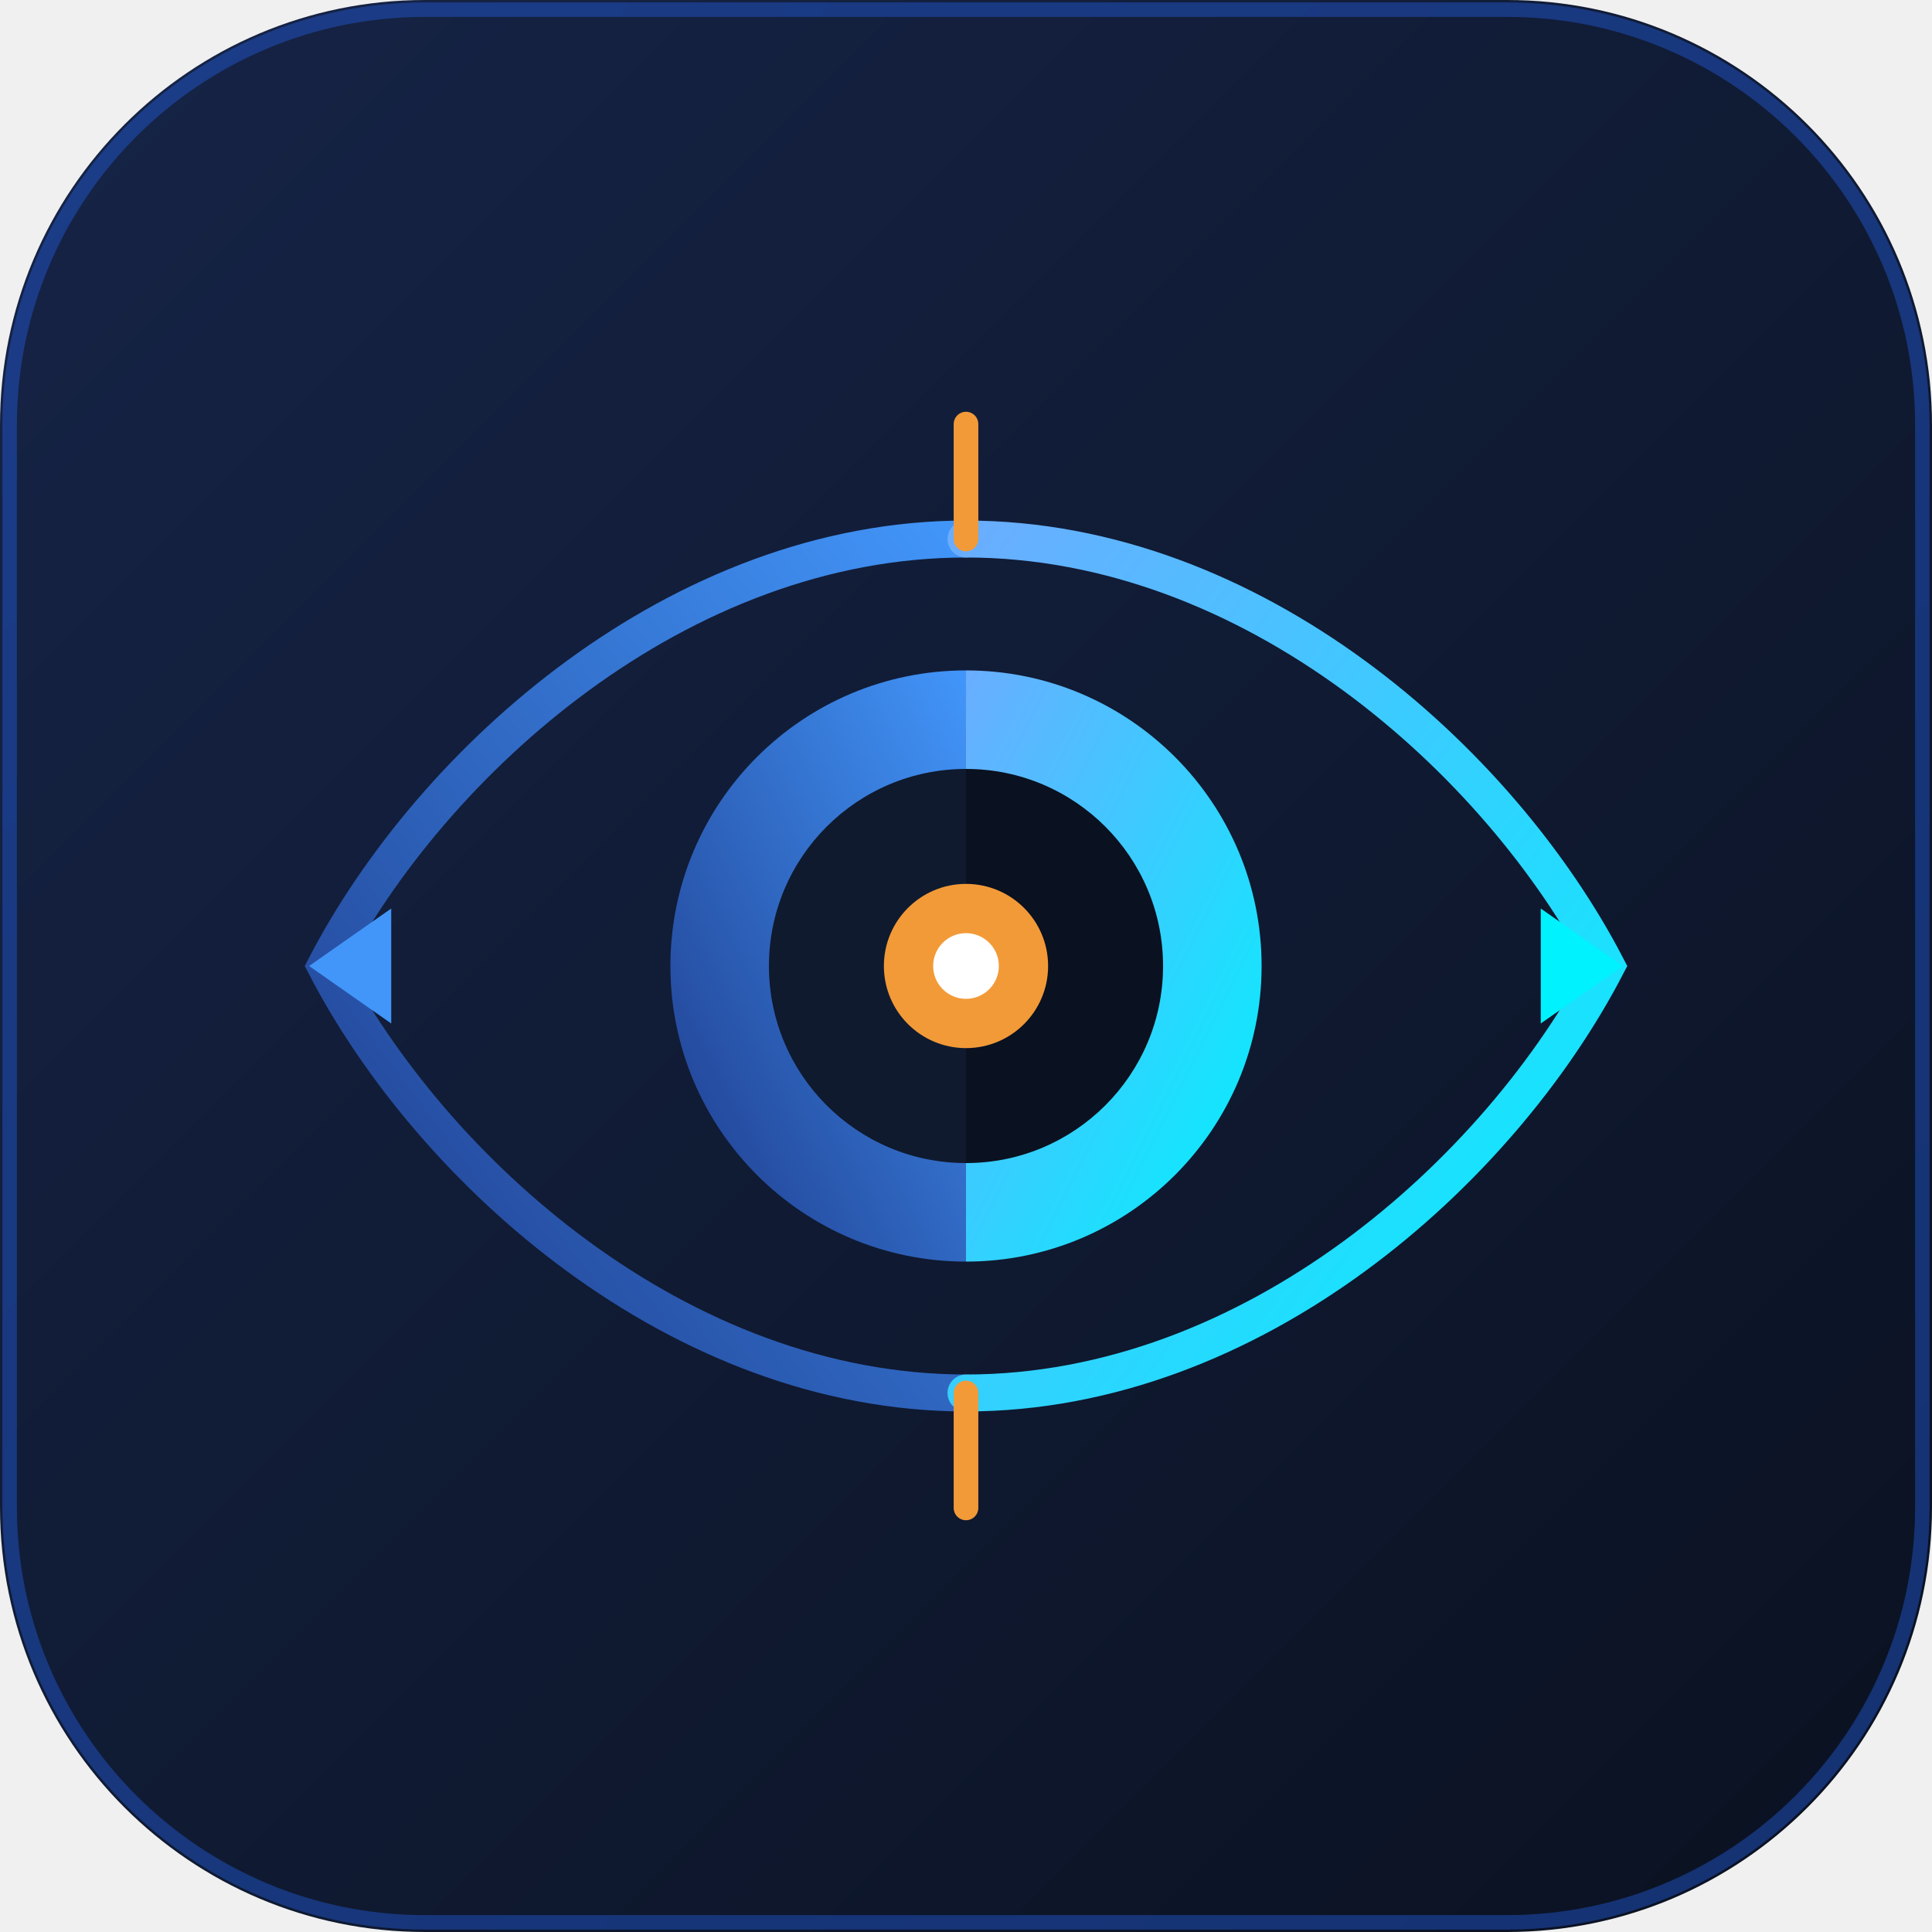
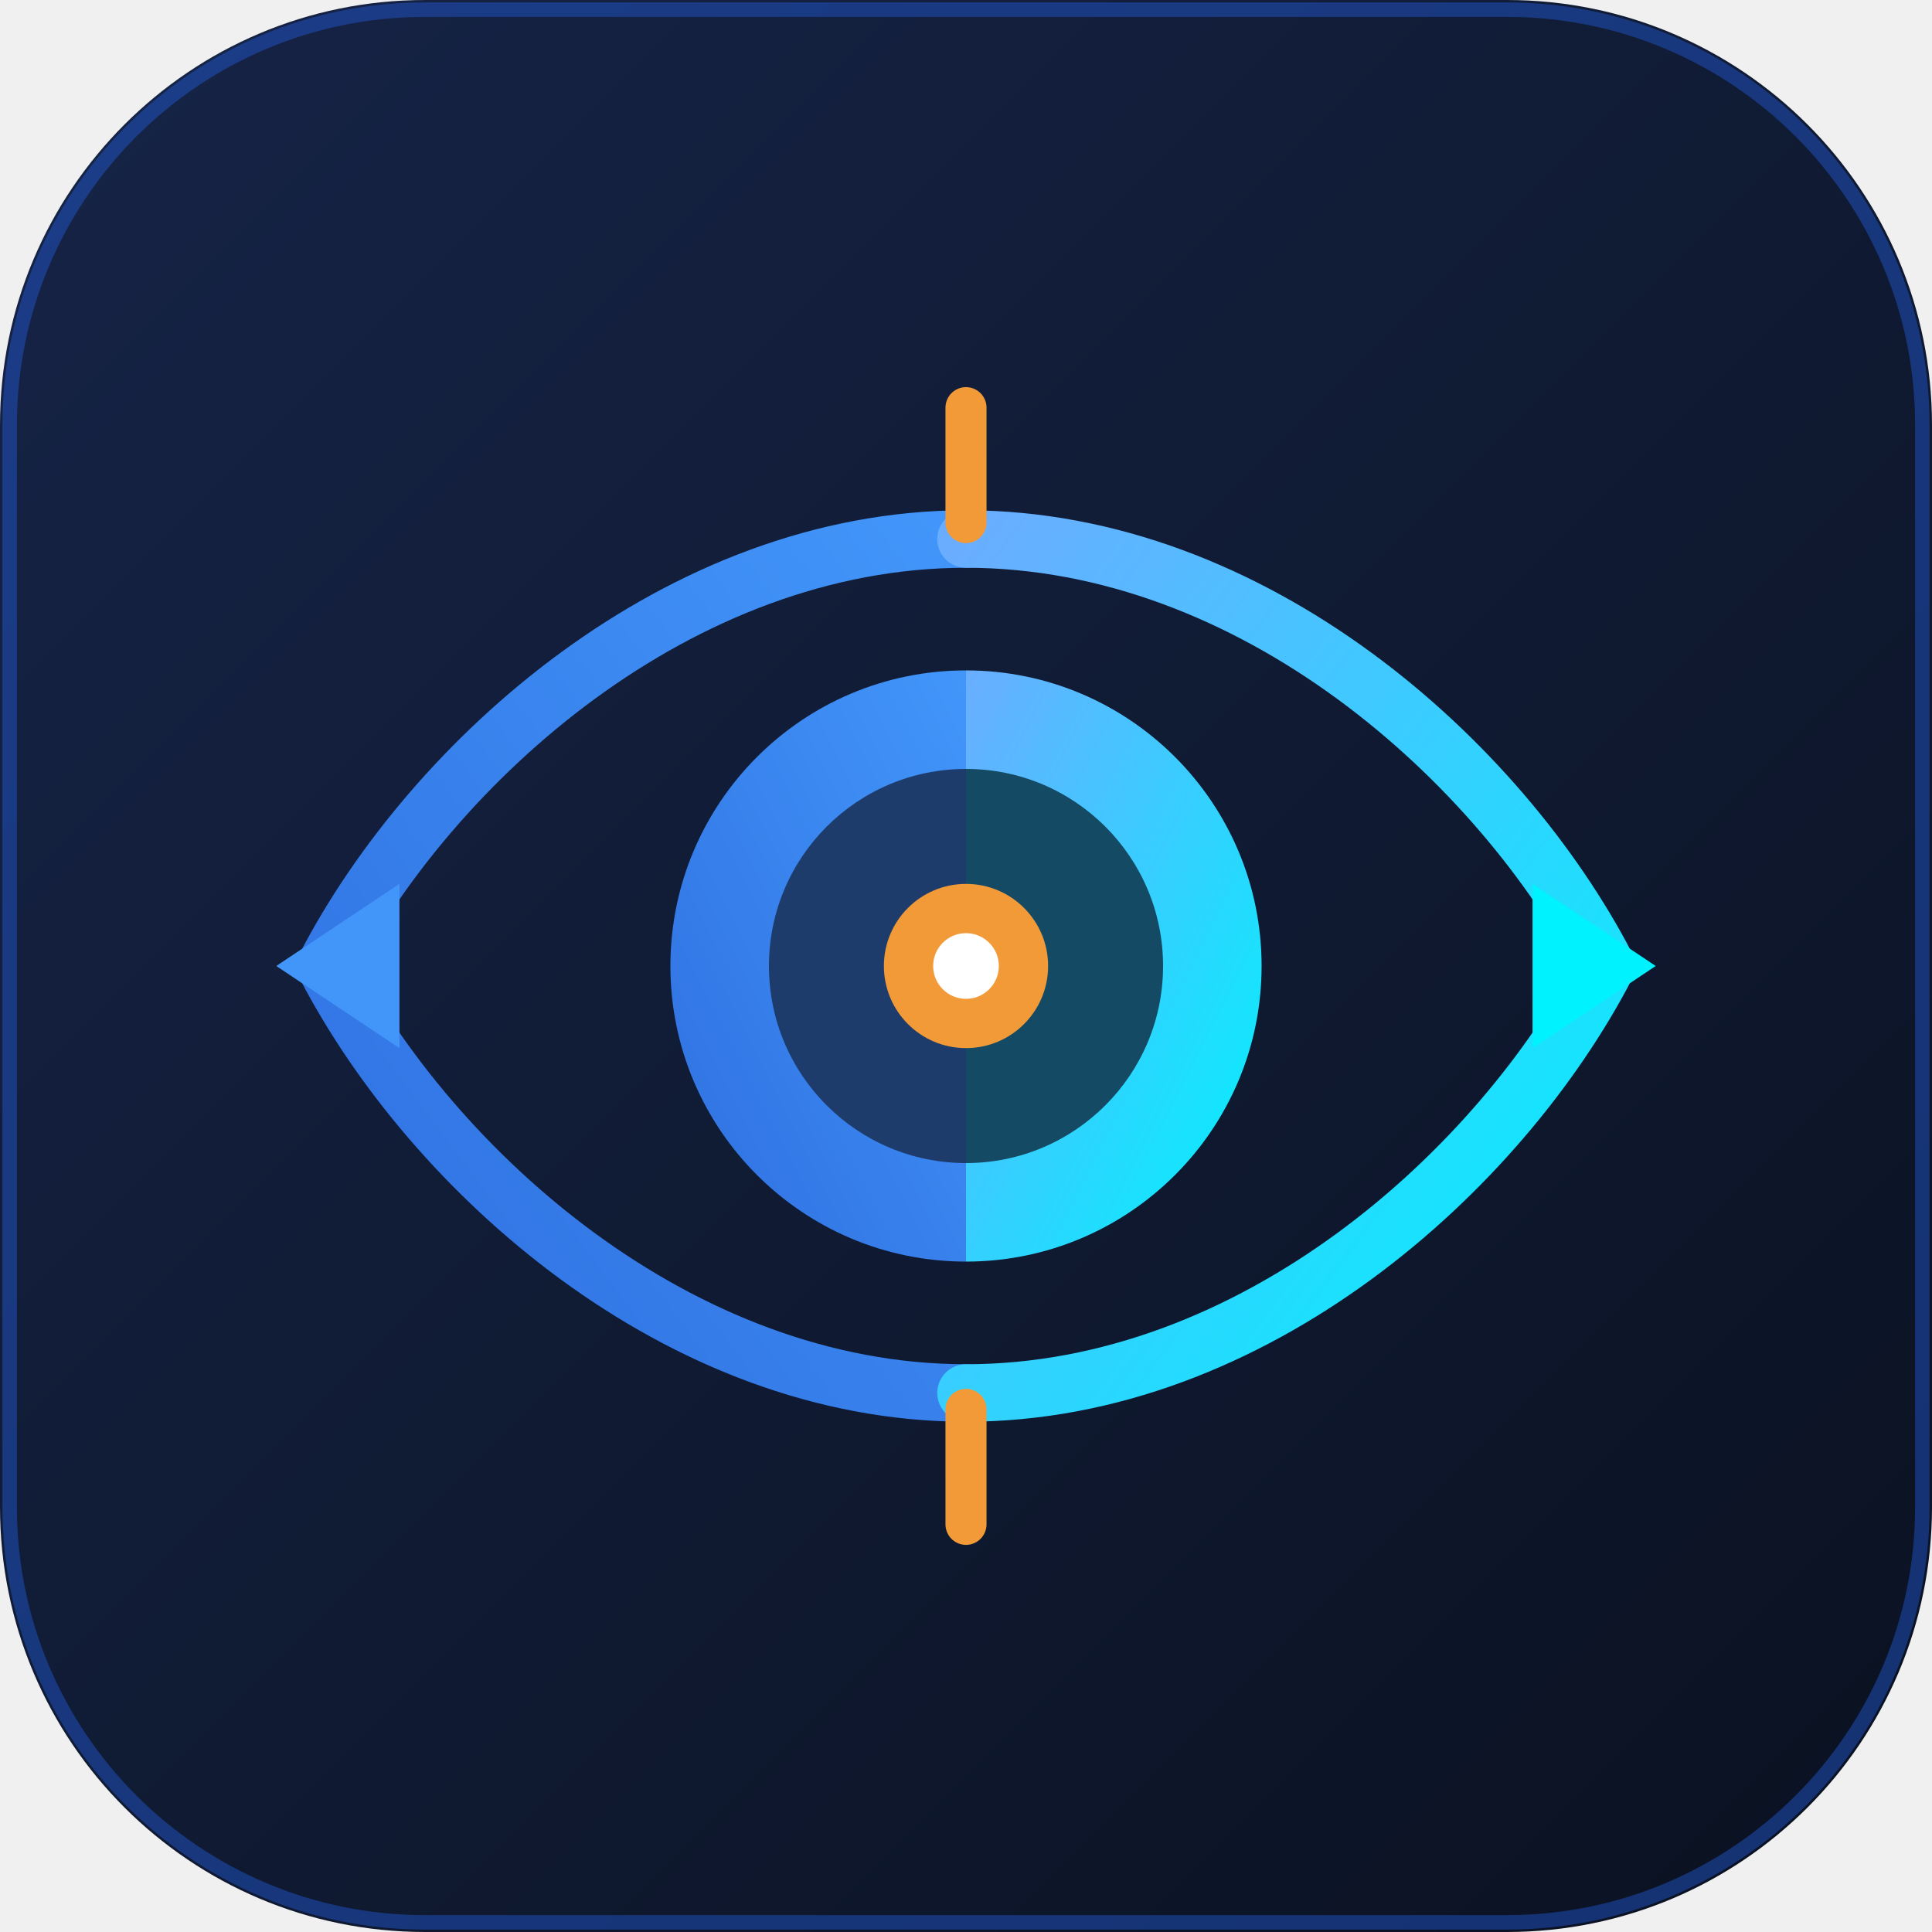
<svg xmlns="http://www.w3.org/2000/svg" viewBox="0 0 200 200" width="200" height="200">
  <defs>
    <linearGradient id="ico-sq-bg" x1="0%" y1="0%" x2="100%" y2="100%">
      <stop offset="0%" stop-color="#162447" />
      <stop offset="100%" stop-color="#0A1120" />
    </linearGradient>
  </defs>
  <rect x="0" y="0" width="200" height="200" rx="44" fill="url(#ico-sq-bg)" />
  <rect x="1" y="1" width="198" height="198" rx="43" fill="none" stroke="#2563EB" stroke-width="1.5" stroke-opacity="0.4" />
  <g transform="translate(15, 15) scale(0.85)">
    <g id="simbolo">
      <defs>
        <linearGradient id="ico-sq-s-pass" x1="100%" y1="0%" x2="0%" y2="100%">
          <stop offset="0%" stop-color="#4296FA" />
-           <stop offset="100%" stop-color="#1E3A8A" />
+           <stop offset="100%" stop-color="#2F6FE0" />
        </linearGradient>
        <linearGradient id="ico-sq-s-fut" x1="0%" y1="0%" x2="100%" y2="100%">
          <stop offset="0%" stop-color="#6AADFF" />
          <stop offset="100%" stop-color="#00F2FE" />
        </linearGradient>
      </defs>
-       <path d="M 100, 48 C 65, 48 35, 75 22, 100 C 35, 125 65, 152 100, 152" fill="none" stroke="url(#ico-sq-s-pass)" stroke-width="4.5" stroke-linecap="round" />
-       <path d="M 100, 48 C 135, 48 165, 75 178, 100 C 165, 125 135, 152 100, 152" fill="none" stroke="url(#ico-sq-s-fut)" stroke-width="4.5" stroke-linecap="round" />
+       <path d="M 100, 48 C 65, 48 35, 75 22, 100 C 35, 125 65, 152 100, 152" fill="none" stroke="url(#ico-sq-s-pass)" stroke-width="7" stroke-linecap="round" />
+       <path d="M 100, 48 C 135, 48 165, 75 178, 100 C 165, 125 135, 152 100, 152" fill="none" stroke="url(#ico-sq-s-fut)" stroke-width="7" stroke-linecap="round" />
      <path d="M 100, 64 A 36,36 0 0,0 100, 136 Z" fill="url(#ico-sq-s-pass)" />
-       <path d="M 100, 76 A 24,24 0 0,0 100, 124 Z" fill="#0F1A2E" />
+       <path d="M 100, 76 A 24,24 0 0,0 100, 124 Z" fill="#1D3B6B" />
      <path d="M 100, 64 A 36,36 0 0,1 100, 136 Z" fill="url(#ico-sq-s-fut)" />
-       <path d="M 100, 76 A 24,24 0 0,1 100, 124 Z" fill="#0A1120" />
-       <line x1="100" y1="34" x2="100" y2="48" stroke="#F29A38" stroke-width="3" stroke-linecap="round" />
-       <line x1="100" y1="152" x2="100" y2="166" stroke="#F29A38" stroke-width="3" stroke-linecap="round" />
-       <path d="M 20, 100 L 30, 93 L 30, 107 Z" fill="#4296FA" />
-       <path d="M 180, 100 L 170, 93 L 170, 107 Z" fill="#00F2FE" />
+       <path d="M 100, 76 A 24,24 0 0,1 100, 124 Z" fill="#144A63" />
+       <line x1="100" y1="32" x2="100" y2="46" stroke="#F29A38" stroke-width="5" stroke-linecap="round" />
+       <line x1="100" y1="154" x2="100" y2="168" stroke="#F29A38" stroke-width="5" stroke-linecap="round" />
+       <path d="M 16, 100 L 31, 90 L 31, 110 Z" fill="#4296FA" />
+       <path d="M 184, 100 L 169, 90 L 169, 110 Z" fill="#00F2FE" />
      <circle cx="100" cy="100" r="10" fill="#F29A38" />
      <circle cx="100" cy="100" r="4" fill="#FFFFFF" />
    </g>
  </g>
</svg>
